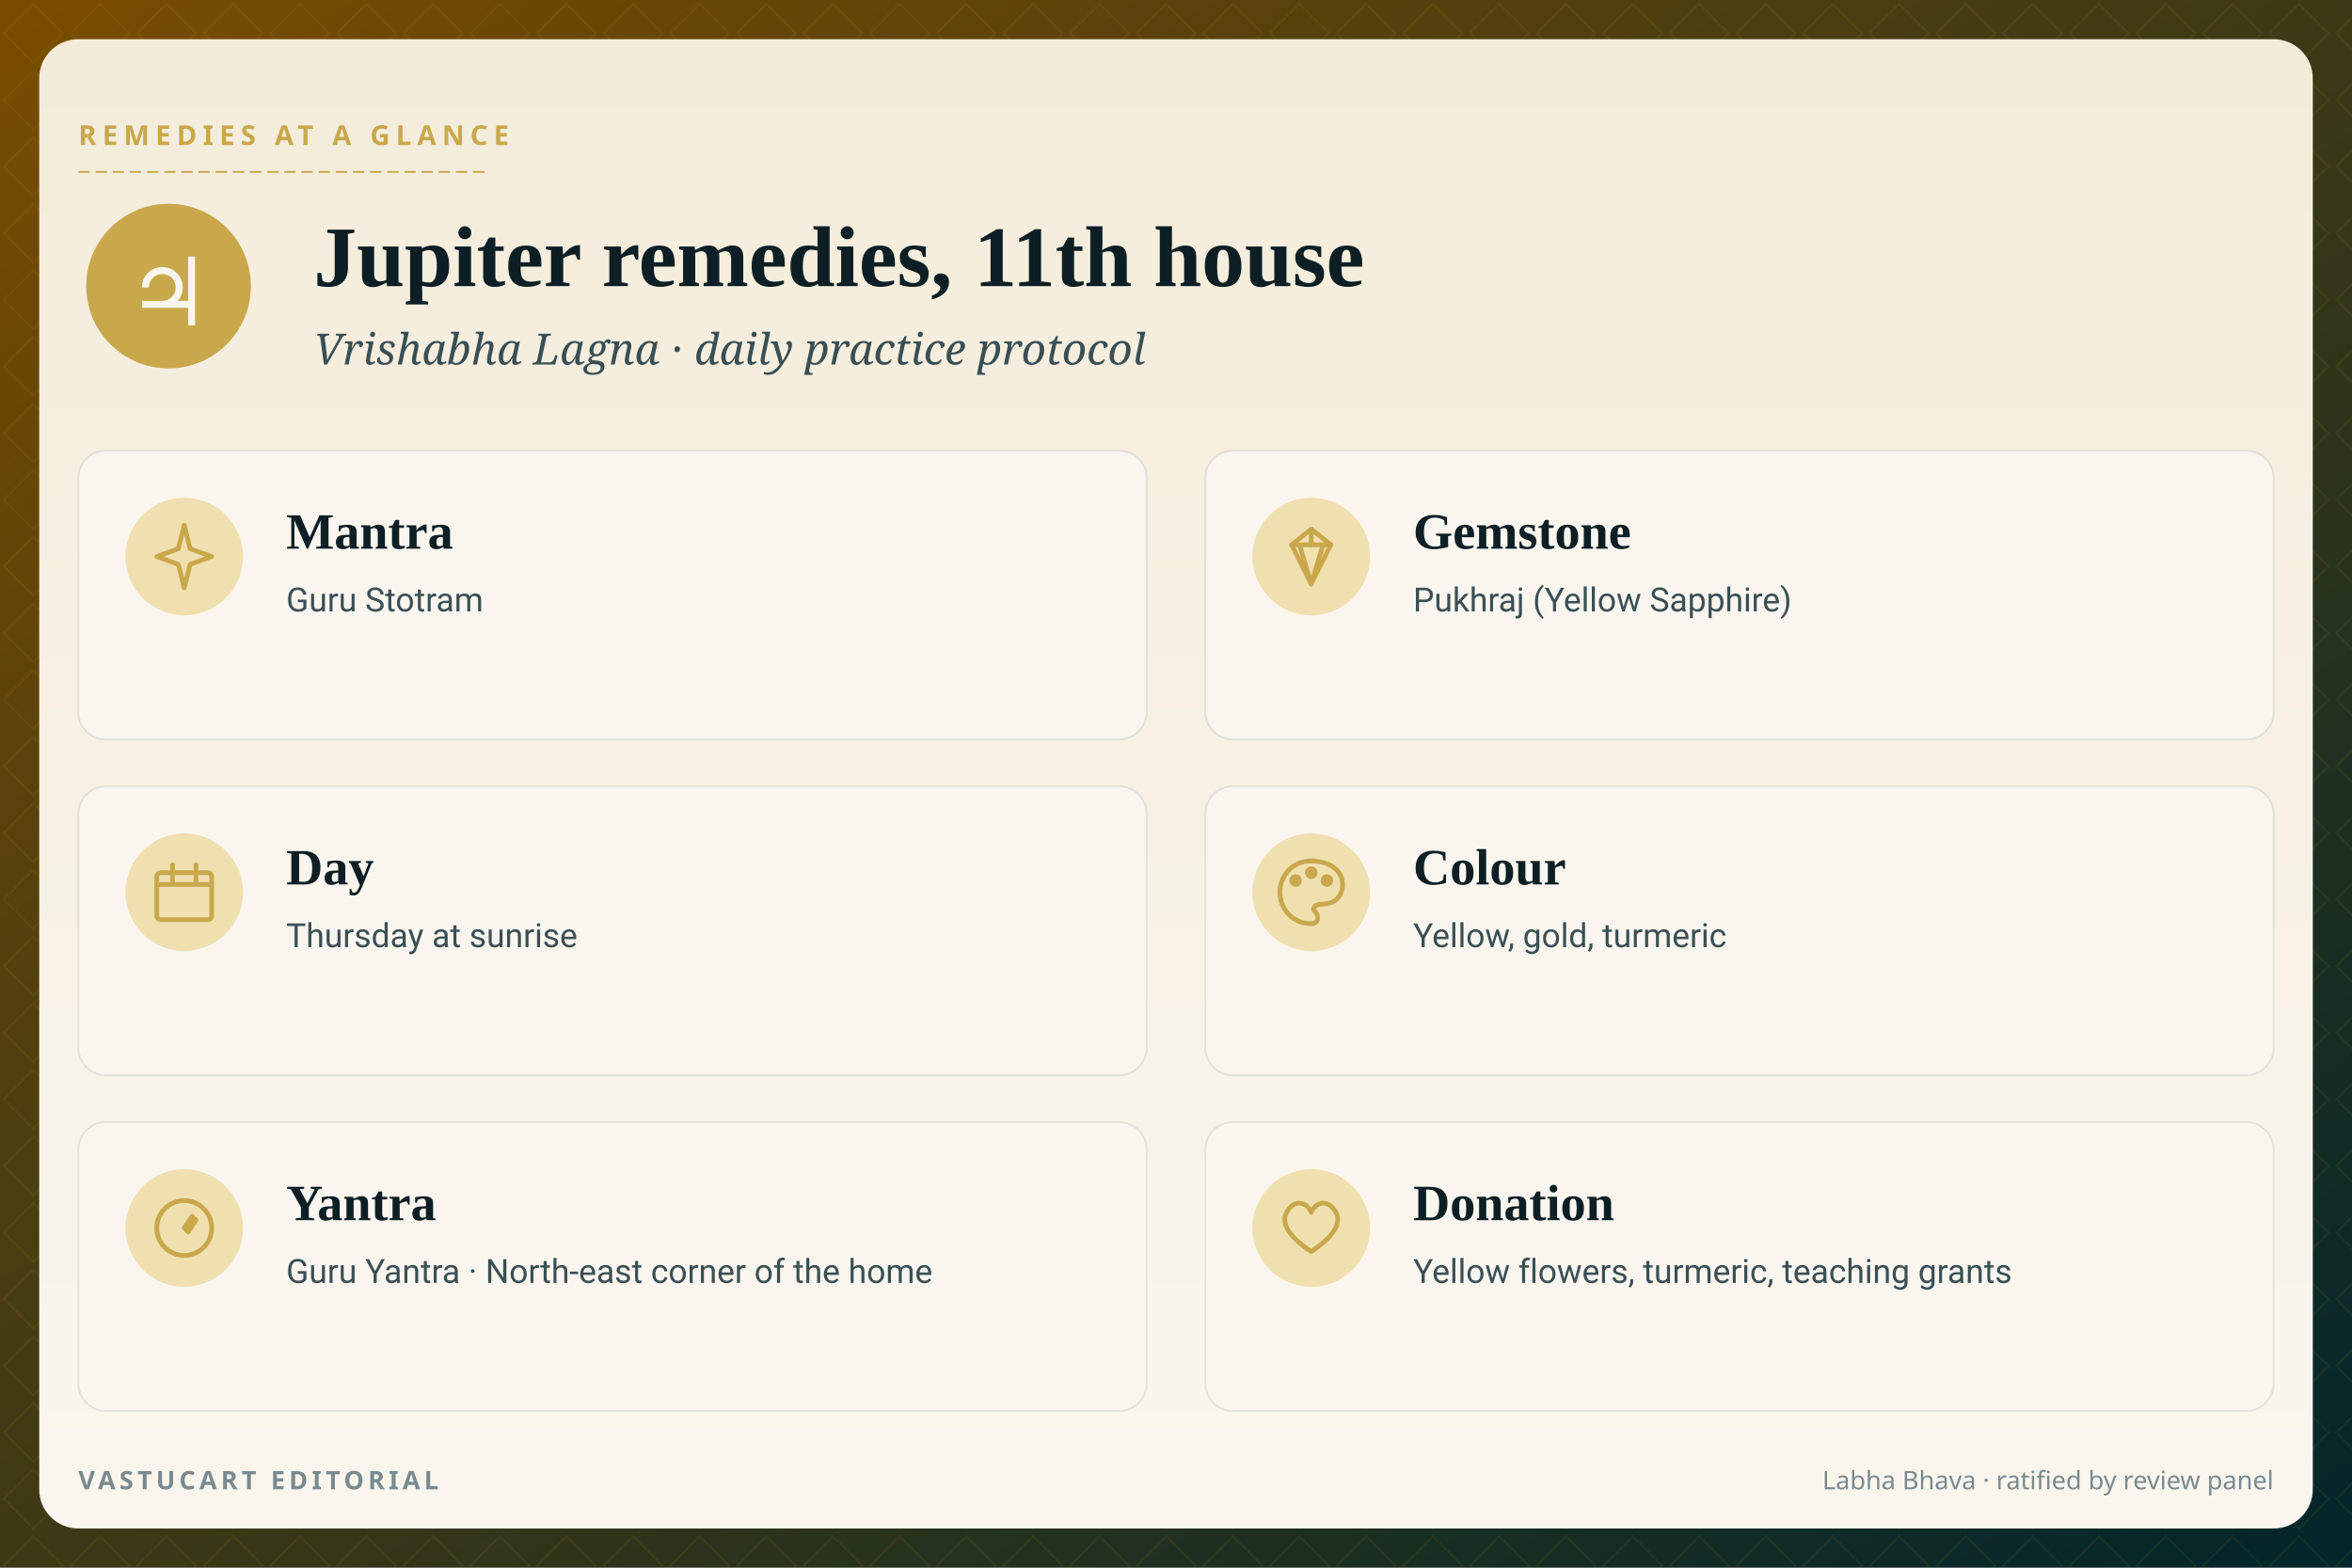
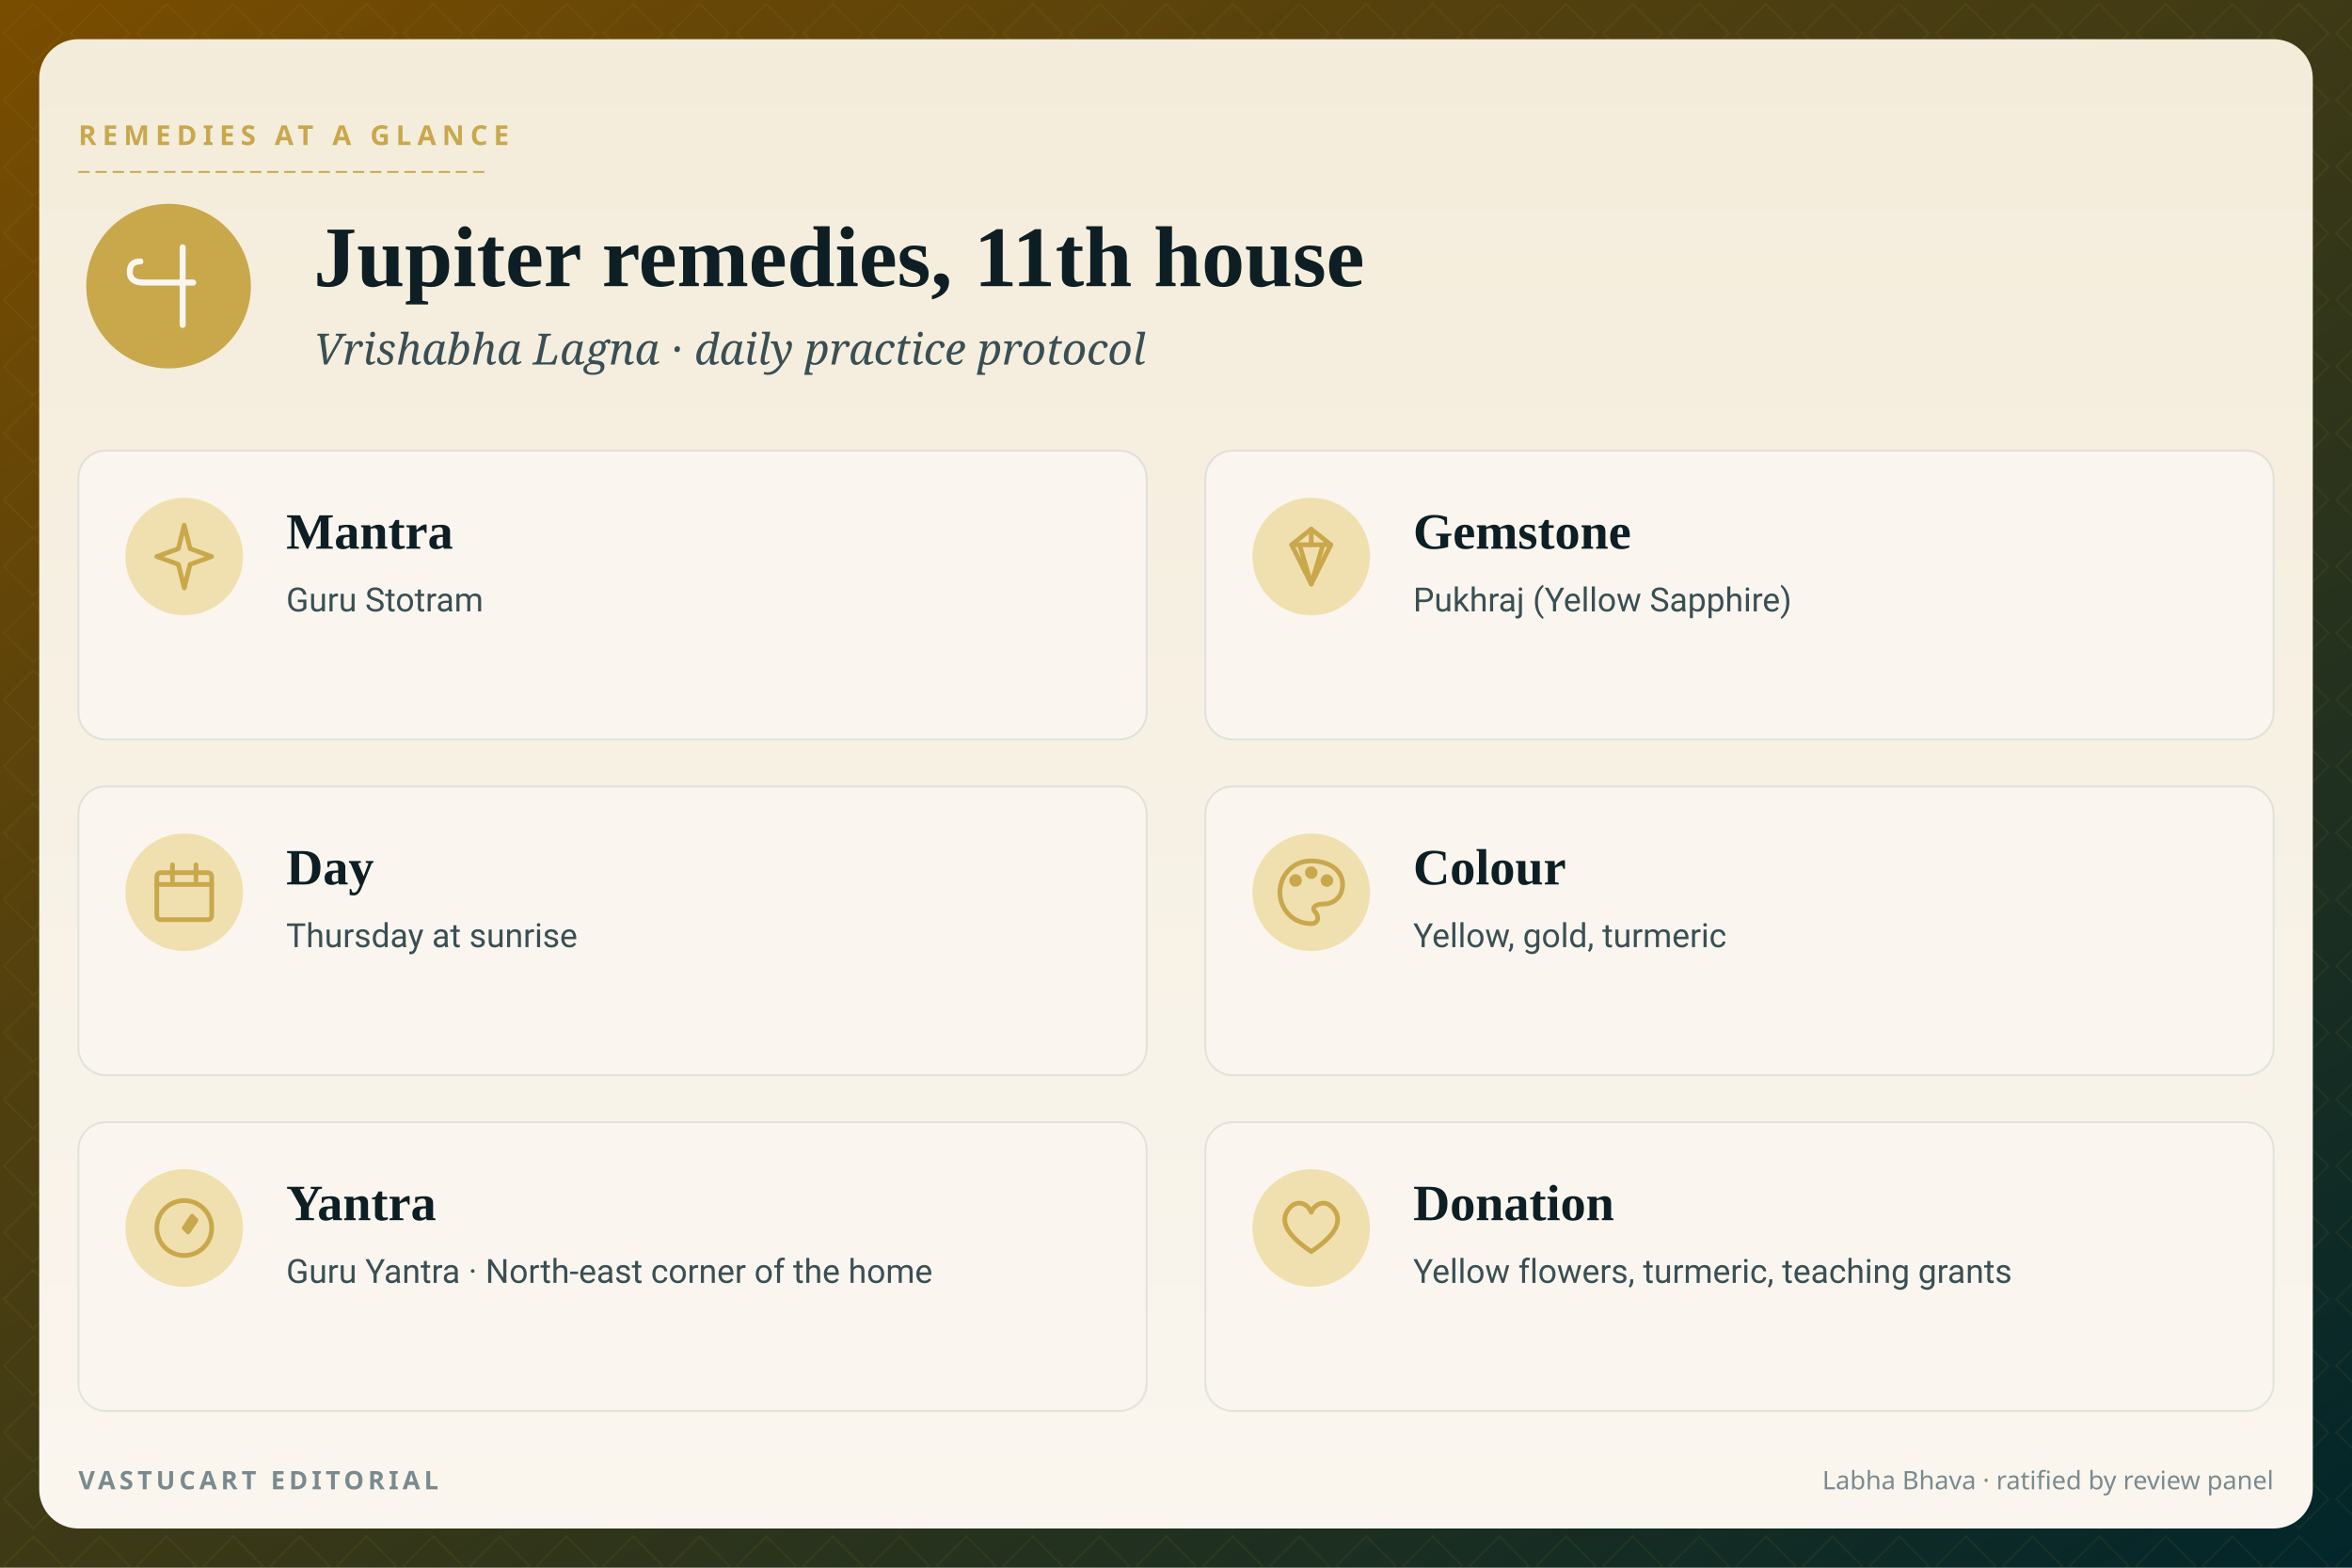
<svg xmlns="http://www.w3.org/2000/svg" viewBox="0 0 1200 800" role="img" aria-label="Jupiter remedies for 11th house Vrishabha Lagna">
  <defs>
    <linearGradient id="bg" x1="0" y1="0" x2="1" y2="1">
      <stop offset="0%" stop-color="#7a4d00" />
      <stop offset="100%" stop-color="#01262b" />
    </linearGradient>
    <linearGradient id="cardBg" x1="0" y1="0" x2="0" y2="1">
      <stop offset="0%" stop-color="#F4ECDA" />
      <stop offset="100%" stop-color="#faf6ef" />
    </linearGradient>
    <pattern id="diamondPattern" x="0" y="0" width="34" height="34" patternUnits="userSpaceOnUse">
      <path d="M17 2 L32 17 L17 32 L2 17 Z" fill="none" stroke="#f4b942" stroke-opacity="0.06" stroke-width="1" />
    </pattern>
  </defs>
  <rect x="0" y="0" width="1200" height="800" fill="url(#bg)" />
  <rect x="0" y="0" width="1200" height="800" fill="url(#diamondPattern)" />
  <rect x="20" y="20" width="1160" height="760" rx="20" fill="url(#cardBg)" />
  <g>
    <text x="40" y="74" font-family="system-ui, sans-serif" font-size="14" font-weight="700" letter-spacing="3" fill="#c9a84c">REMEDIES AT A GLANCE</text>
    <text x="40" y="86" font-family="system-ui, sans-serif" font-size="14" font-weight="700" letter-spacing="3" fill="#c9a84c">________________________</text>
    <circle cx="86" cy="146" r="42" fill="#c9a84c" />
-     <text x="86" y="166" text-anchor="middle" font-family="Georgia, serif" font-size="48" font-weight="700" fill="#faf6ef">♃</text>
+     <g transform="translate(86 146)">
+       <g transform="scale(0.9)">
+         <path d="M -16 -14 Q -22 -14 -22 -8 Q -22 -2 -14 -2 L 14 -2" stroke="#faf6ef" stroke-width="3.4" stroke-linecap="round" stroke-linejoin="round" fill="none" />
+         <path d="M 8 -22 L 8 22" stroke="#faf6ef" stroke-width="3.4" stroke-linecap="round" stroke-linejoin="round" fill="none" />
+       </g>
+     </g>
    <text x="160" y="146" font-family="Georgia, 'Times New Roman', serif" font-size="44" font-weight="700" fill="#0d1f24">Jupiter remedies, 11th house</text>
    <text x="160" y="186" font-family="Georgia, serif" font-style="italic" font-size="22" fill="#3a4f54">Vrishabha Lagna · daily practice protocol</text>
  </g>
  <g>
    <rect x="40" y="230" width="545" height="147.333" rx="14" fill="#faf6ef" stroke="rgba(1,63,71,0.10)" stroke-width="1" />
    <circle cx="94" cy="284" r="30" fill="#F0E0B0" />
    <g transform="translate(74 264)" color="#c9a84c">
      <g fill="none" stroke="currentColor" stroke-width="2.4" stroke-linecap="round" stroke-linejoin="round">
        <path d="M20 4 L23 16 L34 20 L23 24 L20 36 L17 24 L6 20 L17 16 Z" />
      </g>
    </g>
    <text x="146" y="280" font-family="Georgia, 'Times New Roman', serif" font-size="26" font-weight="700" fill="#0d1f24">Mantra</text>
    <text x="146" y="312" font-family="system-ui, -apple-system, 'Segoe UI', Roboto, sans-serif" font-size="17" fill="#3a4f54">Guru Stotram</text>
  </g>
  <g>
    <rect x="615" y="230" width="545" height="147.333" rx="14" fill="#faf6ef" stroke="rgba(1,63,71,0.10)" stroke-width="1" />
    <circle cx="669" cy="284" r="30" fill="#F0E0B0" />
    <g transform="translate(649 264)" color="#c9a84c">
      <g fill="none" stroke="currentColor" stroke-width="2.4" stroke-linejoin="round" stroke-linecap="round">
        <path d="M10 14 L20 6 L30 14 L20 34 Z" />
        <path d="M10 14 L30 14" />
        <path d="M20 6 L20 14" />
        <path d="M14 14 L20 34" />
        <path d="M26 14 L20 34" />
      </g>
    </g>
    <text x="721" y="280" font-family="Georgia, 'Times New Roman', serif" font-size="26" font-weight="700" fill="#0d1f24">Gemstone</text>
    <text x="721" y="312" font-family="system-ui, -apple-system, 'Segoe UI', Roboto, sans-serif" font-size="17" fill="#3a4f54">Pukhraj (Yellow Sapphire)</text>
  </g>
  <g>
    <rect x="40" y="401.333" width="545" height="147.333" rx="14" fill="#faf6ef" stroke="rgba(1,63,71,0.10)" stroke-width="1" />
    <circle cx="94" cy="455.333" r="30" fill="#F0E0B0" />
    <g transform="translate(74 435.3333)" color="#c9a84c">
      <g fill="none" stroke="currentColor" stroke-width="2.4" stroke-linecap="round" stroke-linejoin="round">
        <rect x="6" y="10" width="28" height="24" rx="2" />
        <path d="M6 16 L34 16" />
        <path d="M14 6 V14" />
        <path d="M26 6 V14" />
      </g>
    </g>
    <text x="146" y="451.333" font-family="Georgia, 'Times New Roman', serif" font-size="26" font-weight="700" fill="#0d1f24">Day</text>
    <text x="146" y="483.333" font-family="system-ui, -apple-system, 'Segoe UI', Roboto, sans-serif" font-size="17" fill="#3a4f54">Thursday at sunrise</text>
  </g>
  <g>
    <rect x="615" y="401.333" width="545" height="147.333" rx="14" fill="#faf6ef" stroke="rgba(1,63,71,0.10)" stroke-width="1" />
    <circle cx="669" cy="455.333" r="30" fill="#F0E0B0" />
    <g transform="translate(649 435.3333)" color="#c9a84c">
      <g fill="none" stroke="currentColor" stroke-width="2.4" stroke-linecap="round" stroke-linejoin="round">
        <path d="M20 4 C10 4 4 12 4 20 C4 28 10 36 20 36 C24 36 24 32 22 30 C20 28 22 26 26 26 C32 26 36 22 36 16 C36 8 28 4 20 4 Z" />
        <circle cx="12" cy="14" r="2" fill="currentColor" />
        <circle cx="20" cy="10" r="2" fill="currentColor" />
        <circle cx="28" cy="14" r="2" fill="currentColor" />
      </g>
    </g>
    <text x="721" y="451.333" font-family="Georgia, 'Times New Roman', serif" font-size="26" font-weight="700" fill="#0d1f24">Colour</text>
    <text x="721" y="483.333" font-family="system-ui, -apple-system, 'Segoe UI', Roboto, sans-serif" font-size="17" fill="#3a4f54">Yellow, gold, turmeric</text>
  </g>
  <g>
    <rect x="40" y="572.667" width="545" height="147.333" rx="14" fill="#faf6ef" stroke="rgba(1,63,71,0.10)" stroke-width="1" />
    <circle cx="94" cy="626.667" r="30" fill="#F0E0B0" />
    <g transform="translate(74 606.6667)" color="#c9a84c">
      <g fill="none" stroke="currentColor" stroke-width="2.4" stroke-linecap="round" stroke-linejoin="round">
        <circle cx="20" cy="20" r="14" />
        <path d="M20 20 L24 14 L26 16 L22 22 Z" fill="currentColor" />
      </g>
    </g>
    <text x="146" y="622.667" font-family="Georgia, 'Times New Roman', serif" font-size="26" font-weight="700" fill="#0d1f24">Yantra</text>
    <text x="146" y="654.667" font-family="system-ui, -apple-system, 'Segoe UI', Roboto, sans-serif" font-size="17" fill="#3a4f54">Guru Yantra · North-east corner of the home</text>
  </g>
  <g>
    <rect x="615" y="572.667" width="545" height="147.333" rx="14" fill="#faf6ef" stroke="rgba(1,63,71,0.10)" stroke-width="1" />
    <circle cx="669" cy="626.667" r="30" fill="#F0E0B0" />
    <g transform="translate(649 606.6667)" color="#c9a84c">
      <g fill="none" stroke="currentColor" stroke-width="2.4" stroke-linecap="round" stroke-linejoin="round">
        <path d="M20 32 C8 24 4 17 8 11 C12 5 18 7 20 12 C22 7 28 5 32 11 C36 17 32 24 20 32 Z" />
      </g>
    </g>
    <text x="721" y="622.667" font-family="Georgia, 'Times New Roman', serif" font-size="26" font-weight="700" fill="#0d1f24">Donation</text>
    <text x="721" y="654.667" font-family="system-ui, -apple-system, 'Segoe UI', Roboto, sans-serif" font-size="17" fill="#3a4f54">Yellow flowers, turmeric, teaching grants</text>
  </g>
  <text x="40" y="760" font-family="system-ui, sans-serif" font-size="13" font-weight="600" letter-spacing="2" fill="#7a8a8f">VASTUCART EDITORIAL</text>
  <text x="1160" y="760" text-anchor="end" font-family="system-ui, sans-serif" font-size="13" fill="#7a8a8f">Labha Bhava · ratified by review panel</text>
</svg>
